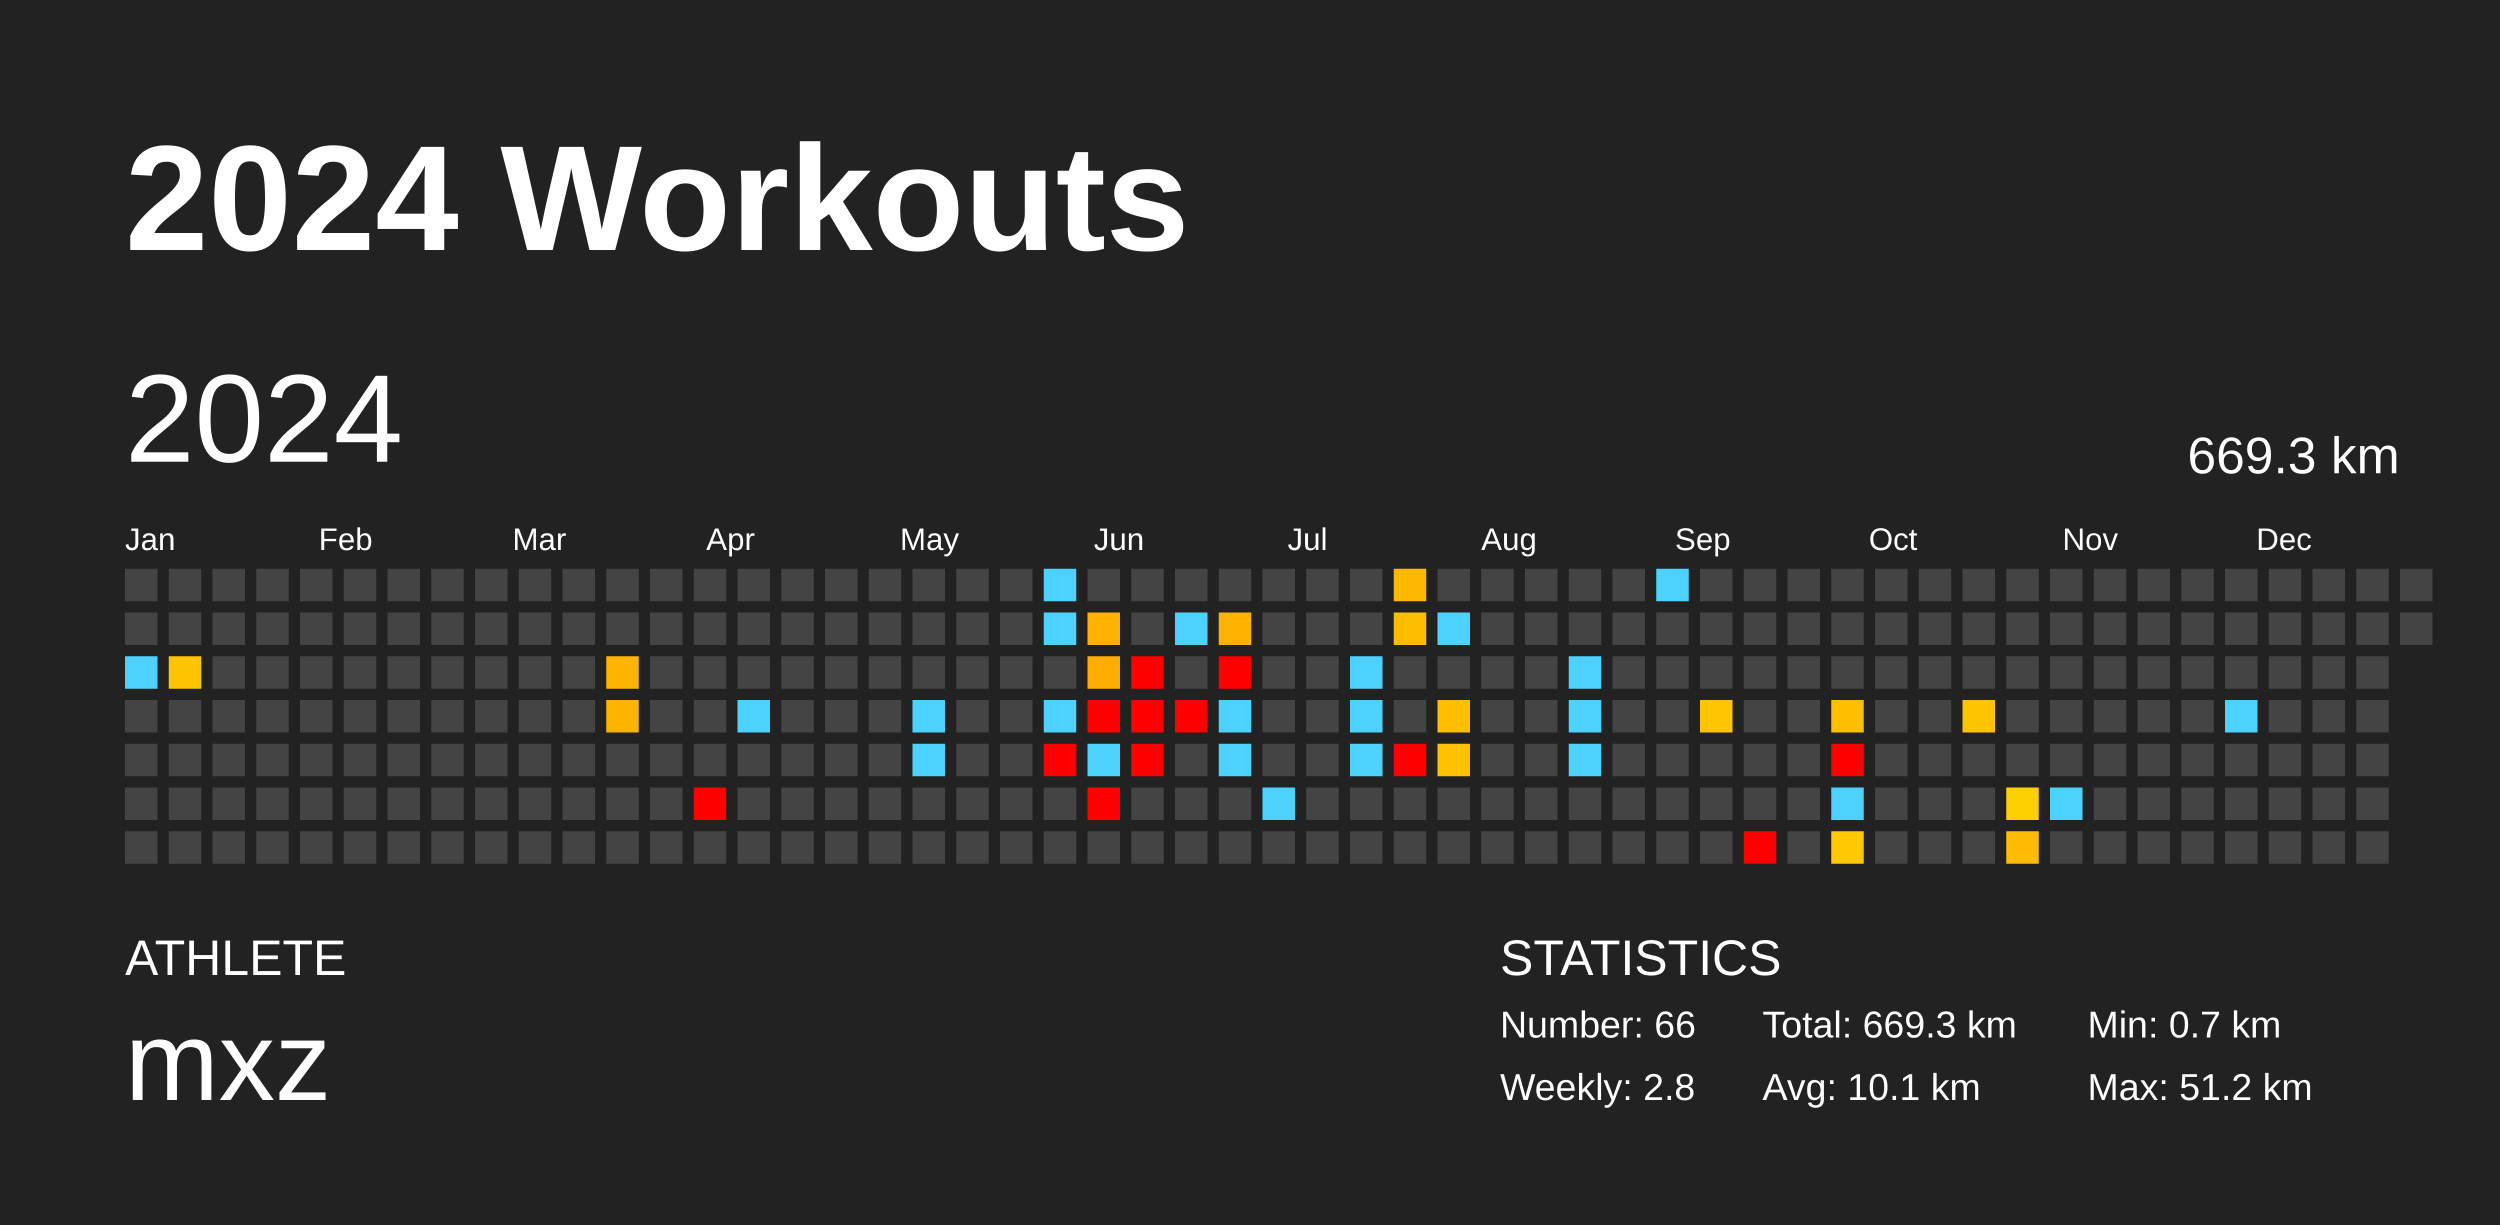
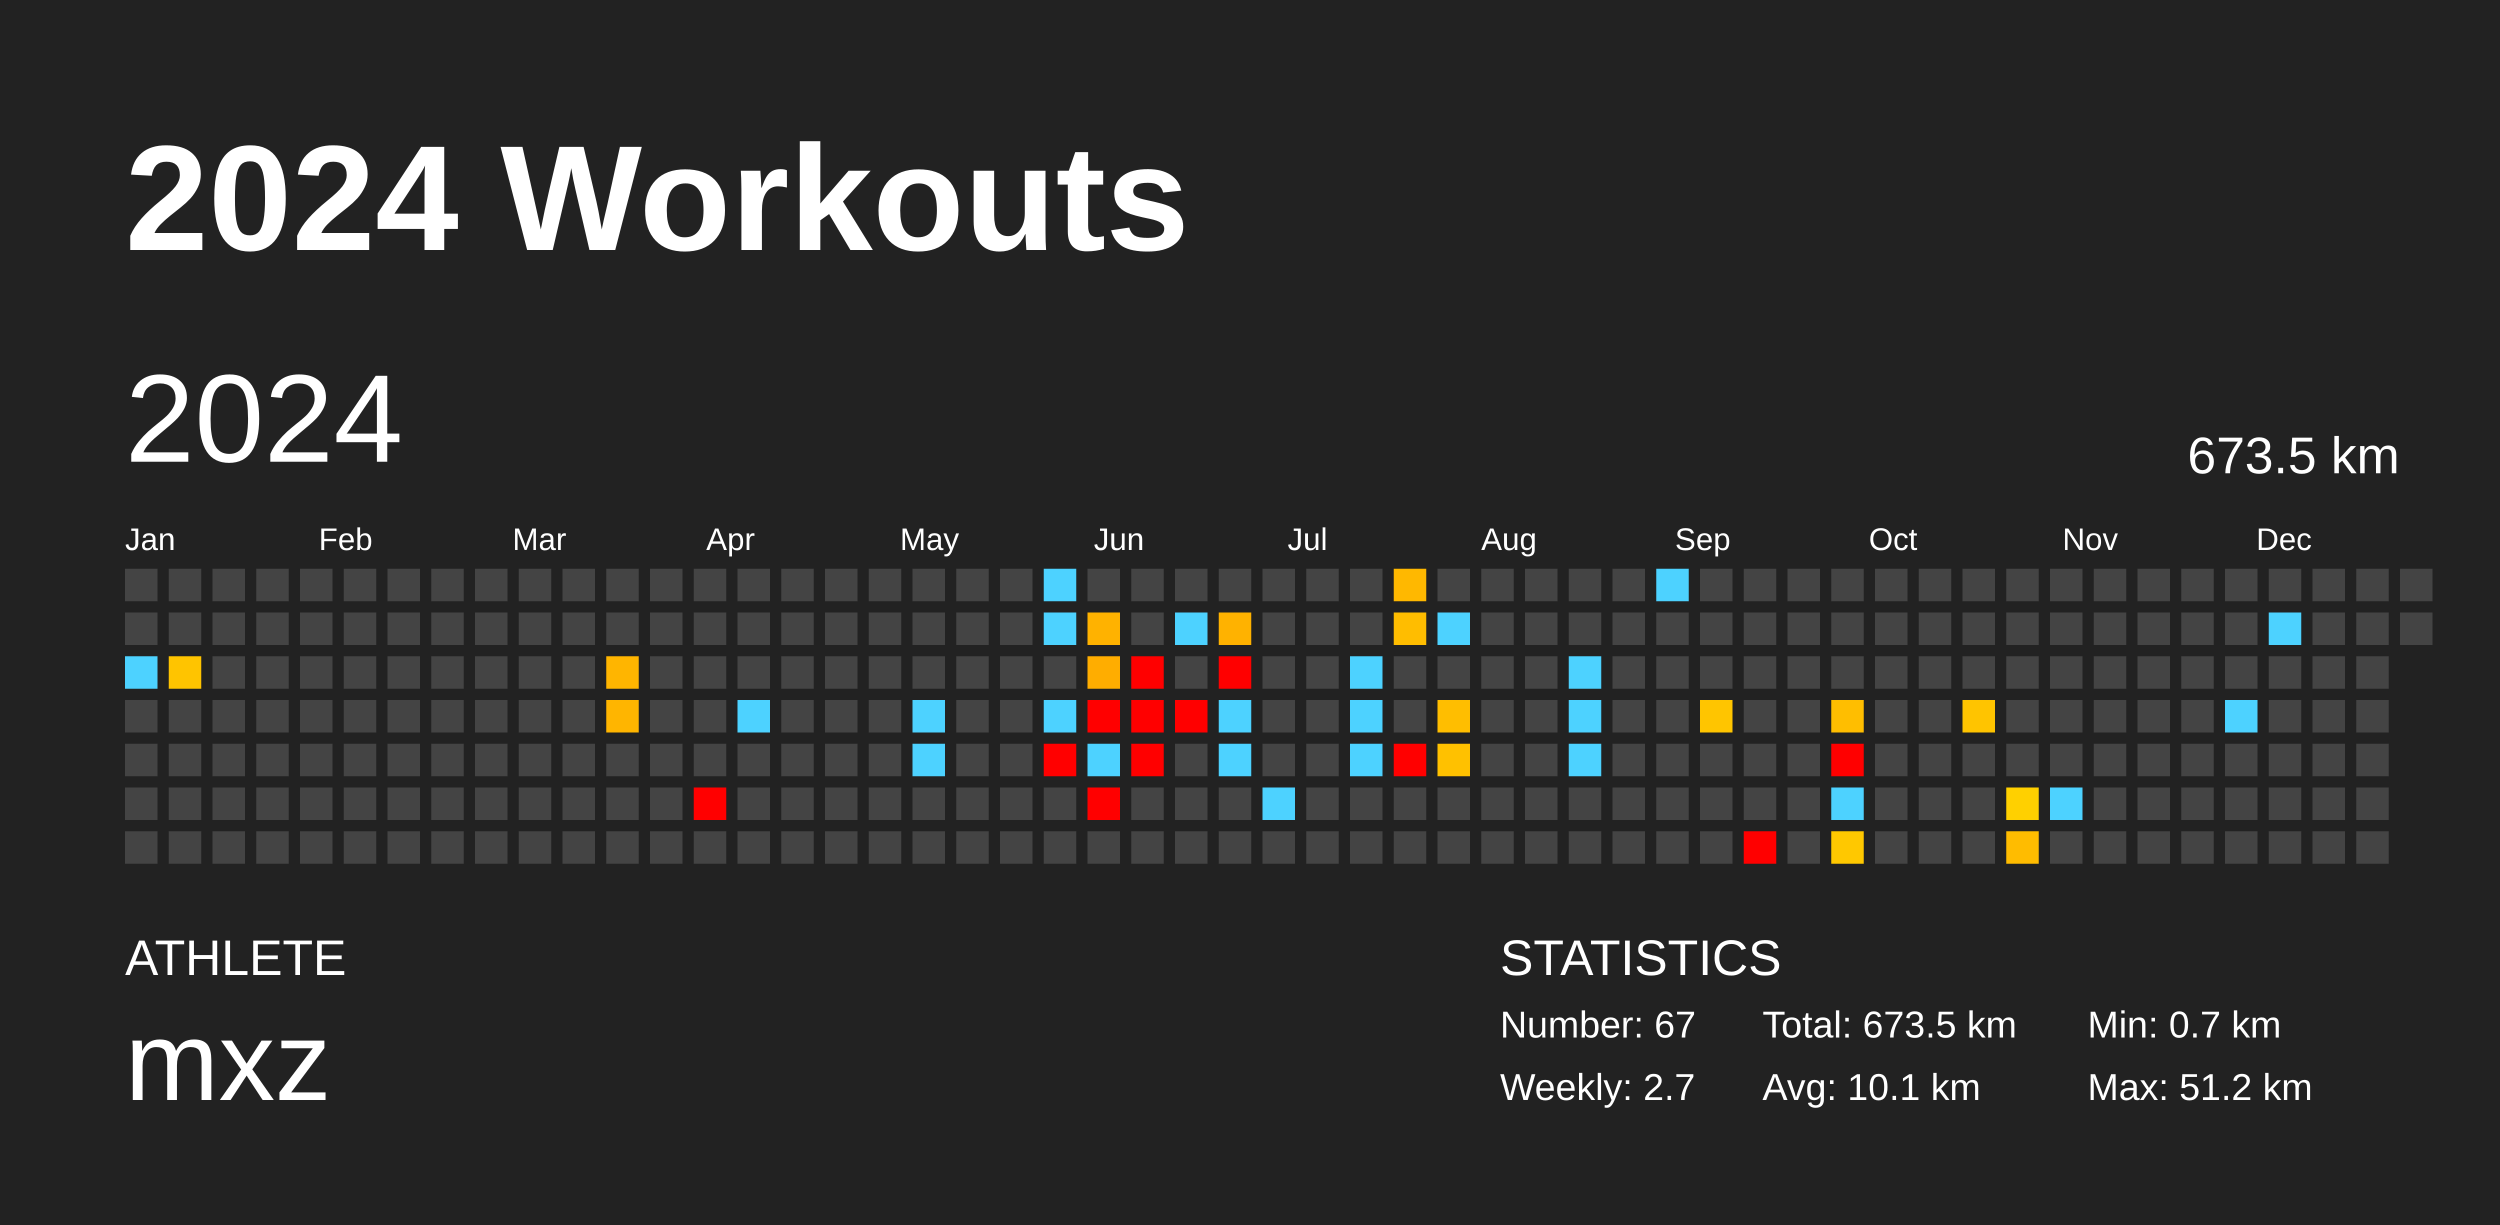
<svg xmlns="http://www.w3.org/2000/svg" baseProfile="full" height="98mm" version="1.1" viewBox="0,0,200,98" width="200mm">
  <defs />
  <rect fill="#222222" height="98" width="200" x="0" y="0" />
  <text fill="#FFFFFF" style="font-size:12px; font-family:Arial; font-weight:bold;" x="10" y="20">2024 Workouts</text>
  <text fill="#FFFFFF" style="font-size:4px; font-family:Arial" x="10" y="78">ATHLETE</text>
  <text fill="#FFFFFF" style="font-size:9px; font-family:Arial" x="10" y="88">mxz</text>
  <text fill="#FFFFFF" style="font-size:4px; font-family:Arial" x="120" y="78">STATISTICS</text>
-   <text fill="#FFFFFF" style="font-size:3px; font-family:Arial" x="120" y="83">Number: 66</text>
-   <text fill="#FFFFFF" style="font-size:3px; font-family:Arial" x="120" y="88">Weekly: 2.8</text>
-   <text fill="#FFFFFF" style="font-size:3px; font-family:Arial" x="141" y="83">Total: 669.3 km</text>
+   <text fill="#FFFFFF" style="font-size:3px; font-family:Arial" x="120" y="83">Number: 67</text>
+   <text fill="#FFFFFF" style="font-size:3px; font-family:Arial" x="120" y="88">Weekly: 2.7</text>
+   <text fill="#FFFFFF" style="font-size:3px; font-family:Arial" x="141" y="83">Total: 673.5 km</text>
  <text fill="#FFFFFF" style="font-size:3px; font-family:Arial" x="141" y="88">Avg: 10.1 km</text>
  <text fill="#FFFFFF" style="font-size:3px; font-family:Arial" x="167" y="83">Min: 0.7 km</text>
  <text fill="#FFFFFF" style="font-size:3px; font-family:Arial" x="167" y="88">Max: 51.2 km</text>
  <text dominant-baseline="hanging" fill="#FFFFFF" style="font-size:10.0px; font-family:Arial;" x="10" y="30">2024</text>
-   <text dominant-baseline="hanging" fill="#FFFFFF" style="font-size:4.125px; font-family:Arial;" x="175" y="35">669.3 km</text>
+   <text dominant-baseline="hanging" fill="#FFFFFF" style="font-size:4.125px; font-family:Arial;" x="175" y="35">673.5 km</text>
  <text fill="#FFFFFF" style="font-size:2.5px; font-family:Arial" x="10.0" y="44">Jan</text>
  <text fill="#FFFFFF" style="font-size:2.5px; font-family:Arial" x="25.5" y="44">Feb</text>
  <text fill="#FFFFFF" style="font-size:2.5px; font-family:Arial" x="41.0" y="44">Mar</text>
  <text fill="#FFFFFF" style="font-size:2.5px; font-family:Arial" x="56.5" y="44">Apr</text>
  <text fill="#FFFFFF" style="font-size:2.5px; font-family:Arial" x="72.0" y="44">May</text>
  <text fill="#FFFFFF" style="font-size:2.5px; font-family:Arial" x="87.5" y="44">Jun</text>
  <text fill="#FFFFFF" style="font-size:2.5px; font-family:Arial" x="103.0" y="44">Jul</text>
  <text fill="#FFFFFF" style="font-size:2.5px; font-family:Arial" x="118.5" y="44">Aug</text>
  <text fill="#FFFFFF" style="font-size:2.5px; font-family:Arial" x="134.0" y="44">Sep</text>
  <text fill="#FFFFFF" style="font-size:2.5px; font-family:Arial" x="149.5" y="44">Oct</text>
  <text fill="#FFFFFF" style="font-size:2.5px; font-family:Arial" x="165.0" y="44">Nov</text>
  <text fill="#FFFFFF" style="font-size:2.5px; font-family:Arial" x="180.5" y="44">Dec</text>
  <rect fill="#444444" height="2.6" width="2.6" x="10.0" y="45.5" />
  <rect fill="#444444" height="2.6" width="2.6" x="10.0" y="49.0" />
  <rect fill="#4dd2ff" height="2.6" width="2.6" x="10.0" y="52.5" />
  <rect fill="#444444" height="2.6" width="2.6" x="10.0" y="56.0" />
  <rect fill="#444444" height="2.6" width="2.6" x="10.0" y="59.5" />
  <rect fill="#444444" height="2.6" width="2.6" x="10.0" y="63.0" />
  <rect fill="#444444" height="2.6" width="2.6" x="10.0" y="66.5" />
  <rect fill="#444444" height="2.6" width="2.6" x="13.5" y="45.5" />
  <rect fill="#444444" height="2.6" width="2.6" x="13.5" y="49.0" />
  <rect fill="#ffc400" height="2.6" width="2.6" x="13.5" y="52.5" />
  <rect fill="#444444" height="2.6" width="2.6" x="13.5" y="56.0" />
  <rect fill="#444444" height="2.6" width="2.6" x="13.5" y="59.5" />
  <rect fill="#444444" height="2.6" width="2.6" x="13.5" y="63.0" />
  <rect fill="#444444" height="2.6" width="2.6" x="13.5" y="66.5" />
  <rect fill="#444444" height="2.6" width="2.6" x="17.0" y="45.5" />
  <rect fill="#444444" height="2.6" width="2.6" x="17.0" y="49.0" />
  <rect fill="#444444" height="2.6" width="2.6" x="17.0" y="52.5" />
  <rect fill="#444444" height="2.6" width="2.6" x="17.0" y="56.0" />
  <rect fill="#444444" height="2.6" width="2.6" x="17.0" y="59.5" />
  <rect fill="#444444" height="2.6" width="2.6" x="17.0" y="63.0" />
  <rect fill="#444444" height="2.6" width="2.6" x="17.0" y="66.5" />
  <rect fill="#444444" height="2.6" width="2.6" x="20.5" y="45.5" />
  <rect fill="#444444" height="2.6" width="2.6" x="20.5" y="49.0" />
  <rect fill="#444444" height="2.6" width="2.6" x="20.5" y="52.5" />
  <rect fill="#444444" height="2.6" width="2.6" x="20.5" y="56.0" />
  <rect fill="#444444" height="2.6" width="2.6" x="20.5" y="59.5" />
  <rect fill="#444444" height="2.6" width="2.6" x="20.5" y="63.0" />
  <rect fill="#444444" height="2.6" width="2.6" x="20.5" y="66.5" />
  <rect fill="#444444" height="2.6" width="2.6" x="24.0" y="45.5" />
  <rect fill="#444444" height="2.6" width="2.6" x="24.0" y="49.0" />
  <rect fill="#444444" height="2.6" width="2.6" x="24.0" y="52.5" />
  <rect fill="#444444" height="2.6" width="2.6" x="24.0" y="56.0" />
  <rect fill="#444444" height="2.6" width="2.6" x="24.0" y="59.5" />
  <rect fill="#444444" height="2.6" width="2.6" x="24.0" y="63.0" />
  <rect fill="#444444" height="2.6" width="2.6" x="24.0" y="66.5" />
  <rect fill="#444444" height="2.6" width="2.6" x="27.5" y="45.5" />
  <rect fill="#444444" height="2.6" width="2.6" x="27.5" y="49.0" />
  <rect fill="#444444" height="2.6" width="2.6" x="27.5" y="52.5" />
  <rect fill="#444444" height="2.6" width="2.6" x="27.5" y="56.0" />
  <rect fill="#444444" height="2.6" width="2.6" x="27.5" y="59.5" />
  <rect fill="#444444" height="2.6" width="2.6" x="27.5" y="63.0" />
  <rect fill="#444444" height="2.6" width="2.6" x="27.5" y="66.5" />
  <rect fill="#444444" height="2.6" width="2.6" x="31.0" y="45.5" />
  <rect fill="#444444" height="2.6" width="2.6" x="31.0" y="49.0" />
  <rect fill="#444444" height="2.6" width="2.6" x="31.0" y="52.5" />
  <rect fill="#444444" height="2.6" width="2.6" x="31.0" y="56.0" />
  <rect fill="#444444" height="2.6" width="2.6" x="31.0" y="59.5" />
  <rect fill="#444444" height="2.6" width="2.6" x="31.0" y="63.0" />
  <rect fill="#444444" height="2.6" width="2.6" x="31.0" y="66.5" />
  <rect fill="#444444" height="2.6" width="2.6" x="34.5" y="45.5" />
  <rect fill="#444444" height="2.6" width="2.6" x="34.5" y="49.0" />
  <rect fill="#444444" height="2.6" width="2.6" x="34.5" y="52.5" />
  <rect fill="#444444" height="2.6" width="2.6" x="34.5" y="56.0" />
  <rect fill="#444444" height="2.6" width="2.6" x="34.5" y="59.5" />
  <rect fill="#444444" height="2.6" width="2.6" x="34.5" y="63.0" />
  <rect fill="#444444" height="2.6" width="2.6" x="34.5" y="66.5" />
  <rect fill="#444444" height="2.6" width="2.6" x="38.0" y="45.5" />
  <rect fill="#444444" height="2.6" width="2.6" x="38.0" y="49.0" />
  <rect fill="#444444" height="2.6" width="2.6" x="38.0" y="52.5" />
  <rect fill="#444444" height="2.6" width="2.6" x="38.0" y="56.0" />
  <rect fill="#444444" height="2.6" width="2.6" x="38.0" y="59.5" />
  <rect fill="#444444" height="2.6" width="2.6" x="38.0" y="63.0" />
  <rect fill="#444444" height="2.6" width="2.6" x="38.0" y="66.5" />
  <rect fill="#444444" height="2.6" width="2.6" x="41.5" y="45.5" />
  <rect fill="#444444" height="2.6" width="2.6" x="41.5" y="49.0" />
  <rect fill="#444444" height="2.6" width="2.6" x="41.5" y="52.5" />
  <rect fill="#444444" height="2.6" width="2.6" x="41.5" y="56.0" />
  <rect fill="#444444" height="2.6" width="2.6" x="41.5" y="59.5" />
  <rect fill="#444444" height="2.6" width="2.6" x="41.5" y="63.0" />
  <rect fill="#444444" height="2.6" width="2.6" x="41.5" y="66.5" />
  <rect fill="#444444" height="2.6" width="2.6" x="45.0" y="45.5" />
  <rect fill="#444444" height="2.6" width="2.6" x="45.0" y="49.0" />
  <rect fill="#444444" height="2.6" width="2.6" x="45.0" y="52.5" />
  <rect fill="#444444" height="2.6" width="2.6" x="45.0" y="56.0" />
  <rect fill="#444444" height="2.6" width="2.6" x="45.0" y="59.5" />
  <rect fill="#444444" height="2.6" width="2.6" x="45.0" y="63.0" />
  <rect fill="#444444" height="2.6" width="2.6" x="45.0" y="66.5" />
  <rect fill="#444444" height="2.6" width="2.6" x="48.5" y="45.5" />
  <rect fill="#444444" height="2.6" width="2.6" x="48.5" y="49.0" />
  <rect fill="#ffb500" height="2.6" width="2.6" x="48.5" y="52.5" />
  <rect fill="#ffb500" height="2.6" width="2.6" x="48.5" y="56.0" />
  <rect fill="#444444" height="2.6" width="2.6" x="48.5" y="59.5" />
  <rect fill="#444444" height="2.6" width="2.6" x="48.5" y="63.0" />
  <rect fill="#444444" height="2.6" width="2.6" x="48.5" y="66.5" />
  <rect fill="#444444" height="2.6" width="2.6" x="52.0" y="45.5" />
  <rect fill="#444444" height="2.6" width="2.6" x="52.0" y="49.0" />
  <rect fill="#444444" height="2.6" width="2.6" x="52.0" y="52.5" />
  <rect fill="#444444" height="2.6" width="2.6" x="52.0" y="56.0" />
  <rect fill="#444444" height="2.6" width="2.6" x="52.0" y="59.5" />
  <rect fill="#444444" height="2.6" width="2.6" x="52.0" y="63.0" />
  <rect fill="#444444" height="2.6" width="2.6" x="52.0" y="66.5" />
  <rect fill="#444444" height="2.6" width="2.6" x="55.5" y="45.5" />
  <rect fill="#444444" height="2.6" width="2.6" x="55.5" y="49.0" />
  <rect fill="#444444" height="2.6" width="2.6" x="55.5" y="52.5" />
  <rect fill="#444444" height="2.6" width="2.6" x="55.5" y="56.0" />
  <rect fill="#444444" height="2.6" width="2.6" x="55.5" y="59.5" />
  <rect fill="red" height="2.6" width="2.6" x="55.5" y="63.0" />
  <rect fill="#444444" height="2.6" width="2.6" x="55.5" y="66.5" />
  <rect fill="#444444" height="2.6" width="2.6" x="59.0" y="45.5" />
  <rect fill="#444444" height="2.6" width="2.6" x="59.0" y="49.0" />
  <rect fill="#444444" height="2.6" width="2.6" x="59.0" y="52.5" />
  <rect fill="#4dd2ff" height="2.6" width="2.6" x="59.0" y="56.0" />
  <rect fill="#444444" height="2.6" width="2.6" x="59.0" y="59.5" />
  <rect fill="#444444" height="2.6" width="2.6" x="59.0" y="63.0" />
  <rect fill="#444444" height="2.6" width="2.6" x="59.0" y="66.5" />
  <rect fill="#444444" height="2.6" width="2.6" x="62.5" y="45.5" />
  <rect fill="#444444" height="2.6" width="2.6" x="62.5" y="49.0" />
  <rect fill="#444444" height="2.6" width="2.6" x="62.5" y="52.5" />
  <rect fill="#444444" height="2.6" width="2.6" x="62.5" y="56.0" />
  <rect fill="#444444" height="2.6" width="2.6" x="62.5" y="59.5" />
  <rect fill="#444444" height="2.6" width="2.6" x="62.5" y="63.0" />
  <rect fill="#444444" height="2.6" width="2.6" x="62.5" y="66.5" />
  <rect fill="#444444" height="2.6" width="2.6" x="66.0" y="45.5" />
  <rect fill="#444444" height="2.6" width="2.6" x="66.0" y="49.0" />
  <rect fill="#444444" height="2.6" width="2.6" x="66.0" y="52.5" />
  <rect fill="#444444" height="2.6" width="2.6" x="66.0" y="56.0" />
  <rect fill="#444444" height="2.6" width="2.6" x="66.0" y="59.5" />
  <rect fill="#444444" height="2.6" width="2.6" x="66.0" y="63.0" />
  <rect fill="#444444" height="2.6" width="2.6" x="66.0" y="66.5" />
  <rect fill="#444444" height="2.6" width="2.6" x="69.5" y="45.5" />
  <rect fill="#444444" height="2.6" width="2.6" x="69.5" y="49.0" />
  <rect fill="#444444" height="2.6" width="2.6" x="69.5" y="52.5" />
  <rect fill="#444444" height="2.6" width="2.6" x="69.5" y="56.0" />
  <rect fill="#444444" height="2.6" width="2.6" x="69.5" y="59.5" />
  <rect fill="#444444" height="2.6" width="2.6" x="69.5" y="63.0" />
  <rect fill="#444444" height="2.6" width="2.6" x="69.5" y="66.5" />
  <rect fill="#444444" height="2.6" width="2.6" x="73.0" y="45.5" />
  <rect fill="#444444" height="2.6" width="2.6" x="73.0" y="49.0" />
  <rect fill="#444444" height="2.6" width="2.6" x="73.0" y="52.5" />
  <rect fill="#4dd2ff" height="2.6" width="2.6" x="73.0" y="56.0" />
  <rect fill="#4dd2ff" height="2.6" width="2.6" x="73.0" y="59.5" />
  <rect fill="#444444" height="2.6" width="2.6" x="73.0" y="63.0" />
  <rect fill="#444444" height="2.6" width="2.6" x="73.0" y="66.5" />
  <rect fill="#444444" height="2.6" width="2.6" x="76.5" y="45.5" />
  <rect fill="#444444" height="2.6" width="2.6" x="76.5" y="49.0" />
  <rect fill="#444444" height="2.6" width="2.6" x="76.5" y="52.5" />
  <rect fill="#444444" height="2.6" width="2.6" x="76.5" y="56.0" />
  <rect fill="#444444" height="2.6" width="2.6" x="76.5" y="59.5" />
  <rect fill="#444444" height="2.6" width="2.6" x="76.5" y="63.0" />
  <rect fill="#444444" height="2.6" width="2.6" x="76.5" y="66.5" />
  <rect fill="#444444" height="2.6" width="2.6" x="80.0" y="45.5" />
  <rect fill="#444444" height="2.6" width="2.6" x="80.0" y="49.0" />
  <rect fill="#444444" height="2.6" width="2.6" x="80.0" y="52.5" />
  <rect fill="#444444" height="2.6" width="2.6" x="80.0" y="56.0" />
  <rect fill="#444444" height="2.6" width="2.6" x="80.0" y="59.5" />
  <rect fill="#444444" height="2.6" width="2.6" x="80.0" y="63.0" />
  <rect fill="#444444" height="2.6" width="2.6" x="80.0" y="66.5" />
  <rect fill="#4dd2ff" height="2.6" width="2.6" x="83.5" y="45.5" />
  <rect fill="#4dd2ff" height="2.6" width="2.6" x="83.5" y="49.0" />
  <rect fill="#444444" height="2.6" width="2.6" x="83.5" y="52.5" />
  <rect fill="#4dd2ff" height="2.6" width="2.6" x="83.5" y="56.0" />
  <rect fill="red" height="2.6" width="2.6" x="83.5" y="59.5" />
  <rect fill="#444444" height="2.6" width="2.6" x="83.5" y="63.0" />
  <rect fill="#444444" height="2.6" width="2.6" x="83.5" y="66.5" />
  <rect fill="#444444" height="2.6" width="2.6" x="87.0" y="45.5" />
  <rect fill="#ffb200" height="2.6" width="2.6" x="87.0" y="49.0" />
  <rect fill="#ffad00" height="2.6" width="2.6" x="87.0" y="52.5" />
  <rect fill="red" height="2.6" width="2.6" x="87.0" y="56.0" />
  <rect fill="#4dd2ff" height="2.6" width="2.6" x="87.0" y="59.5" />
  <rect fill="red" height="2.6" width="2.6" x="87.0" y="63.0" />
  <rect fill="#444444" height="2.6" width="2.6" x="87.0" y="66.5" />
  <rect fill="#444444" height="2.6" width="2.6" x="90.5" y="45.5" />
  <rect fill="#444444" height="2.6" width="2.6" x="90.5" y="49.0" />
  <rect fill="red" height="2.6" width="2.6" x="90.5" y="52.5" />
  <rect fill="red" height="2.6" width="2.6" x="90.5" y="56.0" />
  <rect fill="red" height="2.6" width="2.6" x="90.5" y="59.5" />
  <rect fill="#444444" height="2.6" width="2.6" x="90.5" y="63.0" />
  <rect fill="#444444" height="2.6" width="2.6" x="90.5" y="66.5" />
  <rect fill="#444444" height="2.6" width="2.6" x="94.0" y="45.5" />
  <rect fill="#4dd2ff" height="2.6" width="2.6" x="94.0" y="49.0" />
  <rect fill="#444444" height="2.6" width="2.6" x="94.0" y="52.5" />
  <rect fill="red" height="2.6" width="2.6" x="94.0" y="56.0" />
  <rect fill="#444444" height="2.6" width="2.6" x="94.0" y="59.5" />
  <rect fill="#444444" height="2.6" width="2.6" x="94.0" y="63.0" />
  <rect fill="#444444" height="2.6" width="2.6" x="94.0" y="66.5" />
  <rect fill="#444444" height="2.6" width="2.6" x="97.5" y="45.5" />
  <rect fill="#ffb200" height="2.6" width="2.6" x="97.5" y="49.0" />
  <rect fill="red" height="2.6" width="2.6" x="97.5" y="52.5" />
  <rect fill="#4dd2ff" height="2.6" width="2.6" x="97.5" y="56.0" />
  <rect fill="#4dd2ff" height="2.6" width="2.6" x="97.5" y="59.5" />
  <rect fill="#444444" height="2.6" width="2.6" x="97.5" y="63.0" />
  <rect fill="#444444" height="2.6" width="2.6" x="97.5" y="66.5" />
  <rect fill="#444444" height="2.6" width="2.6" x="101.0" y="45.5" />
  <rect fill="#444444" height="2.6" width="2.6" x="101.0" y="49.0" />
  <rect fill="#444444" height="2.6" width="2.6" x="101.0" y="52.5" />
  <rect fill="#444444" height="2.6" width="2.6" x="101.0" y="56.0" />
  <rect fill="#444444" height="2.6" width="2.6" x="101.0" y="59.5" />
  <rect fill="#4dd2ff" height="2.6" width="2.6" x="101.0" y="63.0" />
  <rect fill="#444444" height="2.6" width="2.6" x="101.0" y="66.5" />
  <rect fill="#444444" height="2.6" width="2.6" x="104.5" y="45.5" />
  <rect fill="#444444" height="2.6" width="2.6" x="104.5" y="49.0" />
  <rect fill="#444444" height="2.6" width="2.6" x="104.5" y="52.5" />
  <rect fill="#444444" height="2.6" width="2.6" x="104.5" y="56.0" />
  <rect fill="#444444" height="2.6" width="2.6" x="104.5" y="59.5" />
  <rect fill="#444444" height="2.6" width="2.6" x="104.5" y="63.0" />
  <rect fill="#444444" height="2.6" width="2.6" x="104.5" y="66.5" />
  <rect fill="#444444" height="2.6" width="2.6" x="108.0" y="45.5" />
  <rect fill="#444444" height="2.6" width="2.6" x="108.0" y="49.0" />
  <rect fill="#4dd2ff" height="2.6" width="2.6" x="108.0" y="52.5" />
  <rect fill="#4dd2ff" height="2.6" width="2.6" x="108.0" y="56.0" />
  <rect fill="#4dd2ff" height="2.6" width="2.6" x="108.0" y="59.5" />
  <rect fill="#444444" height="2.6" width="2.6" x="108.0" y="63.0" />
  <rect fill="#444444" height="2.6" width="2.6" x="108.0" y="66.5" />
  <rect fill="#ffb800" height="2.6" width="2.6" x="111.5" y="45.5" />
  <rect fill="#ffbd00" height="2.6" width="2.6" x="111.5" y="49.0" />
  <rect fill="#444444" height="2.6" width="2.6" x="111.5" y="52.5" />
  <rect fill="#444444" height="2.6" width="2.6" x="111.5" y="56.0" />
  <rect fill="red" height="2.6" width="2.6" x="111.5" y="59.5" />
  <rect fill="#444444" height="2.6" width="2.6" x="111.5" y="63.0" />
  <rect fill="#444444" height="2.6" width="2.6" x="111.5" y="66.5" />
  <rect fill="#444444" height="2.6" width="2.6" x="115.0" y="45.5" />
  <rect fill="#4dd2ff" height="2.6" width="2.6" x="115.0" y="49.0" />
  <rect fill="#444444" height="2.6" width="2.6" x="115.0" y="52.5" />
  <rect fill="#ffbe00" height="2.6" width="2.6" x="115.0" y="56.0" />
  <rect fill="#ffc100" height="2.6" width="2.6" x="115.0" y="59.5" />
  <rect fill="#444444" height="2.6" width="2.6" x="115.0" y="63.0" />
  <rect fill="#444444" height="2.6" width="2.6" x="115.0" y="66.5" />
  <rect fill="#444444" height="2.6" width="2.6" x="118.5" y="45.5" />
  <rect fill="#444444" height="2.6" width="2.6" x="118.5" y="49.0" />
  <rect fill="#444444" height="2.6" width="2.6" x="118.5" y="52.5" />
  <rect fill="#444444" height="2.6" width="2.6" x="118.5" y="56.0" />
  <rect fill="#444444" height="2.6" width="2.6" x="118.5" y="59.5" />
  <rect fill="#444444" height="2.6" width="2.6" x="118.5" y="63.0" />
  <rect fill="#444444" height="2.6" width="2.6" x="118.5" y="66.5" />
  <rect fill="#444444" height="2.6" width="2.6" x="122.0" y="45.5" />
  <rect fill="#444444" height="2.6" width="2.6" x="122.0" y="49.0" />
  <rect fill="#444444" height="2.6" width="2.6" x="122.0" y="52.5" />
  <rect fill="#444444" height="2.6" width="2.6" x="122.0" y="56.0" />
  <rect fill="#444444" height="2.6" width="2.6" x="122.0" y="59.5" />
  <rect fill="#444444" height="2.6" width="2.6" x="122.0" y="63.0" />
  <rect fill="#444444" height="2.6" width="2.6" x="122.0" y="66.5" />
  <rect fill="#444444" height="2.6" width="2.6" x="125.5" y="45.5" />
  <rect fill="#444444" height="2.6" width="2.6" x="125.5" y="49.0" />
  <rect fill="#4dd2ff" height="2.6" width="2.6" x="125.5" y="52.5" />
  <rect fill="#4dd2ff" height="2.6" width="2.6" x="125.5" y="56.0" />
  <rect fill="#4dd2ff" height="2.6" width="2.6" x="125.5" y="59.5" />
  <rect fill="#444444" height="2.6" width="2.6" x="125.5" y="63.0" />
  <rect fill="#444444" height="2.6" width="2.6" x="125.5" y="66.5" />
  <rect fill="#444444" height="2.6" width="2.6" x="129.0" y="45.5" />
  <rect fill="#444444" height="2.6" width="2.6" x="129.0" y="49.0" />
  <rect fill="#444444" height="2.6" width="2.6" x="129.0" y="52.5" />
  <rect fill="#444444" height="2.6" width="2.6" x="129.0" y="56.0" />
  <rect fill="#444444" height="2.6" width="2.6" x="129.0" y="59.5" />
  <rect fill="#444444" height="2.6" width="2.6" x="129.0" y="63.0" />
  <rect fill="#444444" height="2.6" width="2.6" x="129.0" y="66.5" />
  <rect fill="#4dd2ff" height="2.6" width="2.6" x="132.5" y="45.5" />
  <rect fill="#444444" height="2.6" width="2.6" x="132.5" y="49.0" />
  <rect fill="#444444" height="2.6" width="2.6" x="132.5" y="52.5" />
  <rect fill="#444444" height="2.6" width="2.6" x="132.5" y="56.0" />
  <rect fill="#444444" height="2.6" width="2.6" x="132.5" y="59.5" />
  <rect fill="#444444" height="2.6" width="2.6" x="132.5" y="63.0" />
  <rect fill="#444444" height="2.6" width="2.6" x="132.5" y="66.5" />
  <rect fill="#444444" height="2.6" width="2.6" x="136.0" y="45.5" />
  <rect fill="#444444" height="2.6" width="2.6" x="136.0" y="49.0" />
  <rect fill="#444444" height="2.6" width="2.6" x="136.0" y="52.5" />
  <rect fill="#ffc500" height="2.6" width="2.6" x="136.0" y="56.0" />
  <rect fill="#444444" height="2.6" width="2.6" x="136.0" y="59.5" />
  <rect fill="#444444" height="2.6" width="2.6" x="136.0" y="63.0" />
  <rect fill="#444444" height="2.6" width="2.6" x="136.0" y="66.5" />
  <rect fill="#444444" height="2.6" width="2.6" x="139.5" y="45.5" />
  <rect fill="#444444" height="2.6" width="2.6" x="139.5" y="49.0" />
  <rect fill="#444444" height="2.6" width="2.6" x="139.5" y="52.5" />
  <rect fill="#444444" height="2.6" width="2.6" x="139.5" y="56.0" />
  <rect fill="#444444" height="2.6" width="2.6" x="139.5" y="59.5" />
  <rect fill="#444444" height="2.6" width="2.6" x="139.5" y="63.0" />
  <rect fill="red" height="2.6" width="2.6" x="139.5" y="66.5" />
  <rect fill="#444444" height="2.6" width="2.6" x="143.0" y="45.5" />
  <rect fill="#444444" height="2.6" width="2.6" x="143.0" y="49.0" />
  <rect fill="#444444" height="2.6" width="2.6" x="143.0" y="52.5" />
  <rect fill="#444444" height="2.6" width="2.6" x="143.0" y="56.0" />
  <rect fill="#444444" height="2.6" width="2.6" x="143.0" y="59.5" />
  <rect fill="#444444" height="2.6" width="2.6" x="143.0" y="63.0" />
  <rect fill="#444444" height="2.6" width="2.6" x="143.0" y="66.5" />
  <rect fill="#444444" height="2.6" width="2.6" x="146.5" y="45.5" />
  <rect fill="#444444" height="2.6" width="2.6" x="146.5" y="49.0" />
  <rect fill="#444444" height="2.6" width="2.6" x="146.5" y="52.5" />
  <rect fill="#ffbe00" height="2.6" width="2.6" x="146.5" y="56.0" />
  <rect fill="red" height="2.6" width="2.6" x="146.5" y="59.5" />
  <rect fill="#4dd2ff" height="2.6" width="2.6" x="146.5" y="63.0" />
  <rect fill="#ffc800" height="2.6" width="2.6" x="146.5" y="66.5" />
  <rect fill="#444444" height="2.6" width="2.6" x="150.0" y="45.5" />
  <rect fill="#444444" height="2.6" width="2.6" x="150.0" y="49.0" />
  <rect fill="#444444" height="2.6" width="2.6" x="150.0" y="52.5" />
  <rect fill="#444444" height="2.6" width="2.6" x="150.0" y="56.0" />
  <rect fill="#444444" height="2.6" width="2.6" x="150.0" y="59.5" />
  <rect fill="#444444" height="2.6" width="2.6" x="150.0" y="63.0" />
  <rect fill="#444444" height="2.6" width="2.6" x="150.0" y="66.5" />
  <rect fill="#444444" height="2.6" width="2.6" x="153.5" y="45.5" />
  <rect fill="#444444" height="2.6" width="2.6" x="153.5" y="49.0" />
  <rect fill="#444444" height="2.6" width="2.6" x="153.5" y="52.5" />
  <rect fill="#444444" height="2.6" width="2.6" x="153.5" y="56.0" />
  <rect fill="#444444" height="2.6" width="2.6" x="153.5" y="59.5" />
  <rect fill="#444444" height="2.6" width="2.6" x="153.5" y="63.0" />
  <rect fill="#444444" height="2.6" width="2.6" x="153.5" y="66.5" />
  <rect fill="#444444" height="2.6" width="2.6" x="157.0" y="45.5" />
  <rect fill="#444444" height="2.6" width="2.6" x="157.0" y="49.0" />
  <rect fill="#444444" height="2.6" width="2.6" x="157.0" y="52.5" />
  <rect fill="#ffc400" height="2.6" width="2.6" x="157.0" y="56.0" />
  <rect fill="#444444" height="2.6" width="2.6" x="157.0" y="59.5" />
  <rect fill="#444444" height="2.6" width="2.6" x="157.0" y="63.0" />
  <rect fill="#444444" height="2.6" width="2.6" x="157.0" y="66.5" />
  <rect fill="#444444" height="2.6" width="2.6" x="160.5" y="45.5" />
  <rect fill="#444444" height="2.6" width="2.6" x="160.5" y="49.0" />
  <rect fill="#444444" height="2.6" width="2.6" x="160.5" y="52.5" />
  <rect fill="#444444" height="2.6" width="2.6" x="160.5" y="56.0" />
  <rect fill="#444444" height="2.6" width="2.6" x="160.5" y="59.5" />
  <rect fill="#ffd000" height="2.6" width="2.6" x="160.5" y="63.0" />
  <rect fill="#ffbc00" height="2.6" width="2.6" x="160.5" y="66.5" />
  <rect fill="#444444" height="2.6" width="2.6" x="164.0" y="45.5" />
  <rect fill="#444444" height="2.6" width="2.6" x="164.0" y="49.0" />
  <rect fill="#444444" height="2.6" width="2.6" x="164.0" y="52.5" />
  <rect fill="#444444" height="2.6" width="2.6" x="164.0" y="56.0" />
  <rect fill="#444444" height="2.6" width="2.6" x="164.0" y="59.5" />
  <rect fill="#4dd2ff" height="2.6" width="2.6" x="164.0" y="63.0" />
  <rect fill="#444444" height="2.6" width="2.6" x="164.0" y="66.5" />
  <rect fill="#444444" height="2.6" width="2.6" x="167.5" y="45.5" />
  <rect fill="#444444" height="2.6" width="2.6" x="167.5" y="49.0" />
  <rect fill="#444444" height="2.6" width="2.6" x="167.5" y="52.5" />
  <rect fill="#444444" height="2.6" width="2.6" x="167.5" y="56.0" />
  <rect fill="#444444" height="2.6" width="2.6" x="167.5" y="59.5" />
  <rect fill="#444444" height="2.6" width="2.6" x="167.5" y="63.0" />
  <rect fill="#444444" height="2.6" width="2.6" x="167.5" y="66.5" />
  <rect fill="#444444" height="2.6" width="2.6" x="171.0" y="45.5" />
  <rect fill="#444444" height="2.6" width="2.6" x="171.0" y="49.0" />
  <rect fill="#444444" height="2.6" width="2.6" x="171.0" y="52.5" />
  <rect fill="#444444" height="2.6" width="2.6" x="171.0" y="56.0" />
  <rect fill="#444444" height="2.6" width="2.6" x="171.0" y="59.5" />
  <rect fill="#444444" height="2.6" width="2.6" x="171.0" y="63.0" />
  <rect fill="#444444" height="2.6" width="2.6" x="171.0" y="66.5" />
  <rect fill="#444444" height="2.6" width="2.6" x="174.5" y="45.5" />
  <rect fill="#444444" height="2.6" width="2.6" x="174.5" y="49.0" />
  <rect fill="#444444" height="2.6" width="2.6" x="174.5" y="52.5" />
  <rect fill="#444444" height="2.6" width="2.6" x="174.5" y="56.0" />
  <rect fill="#444444" height="2.6" width="2.6" x="174.5" y="59.5" />
  <rect fill="#444444" height="2.6" width="2.6" x="174.5" y="63.0" />
  <rect fill="#444444" height="2.6" width="2.6" x="174.5" y="66.5" />
  <rect fill="#444444" height="2.6" width="2.6" x="178.0" y="45.5" />
  <rect fill="#444444" height="2.6" width="2.6" x="178.0" y="49.0" />
  <rect fill="#444444" height="2.6" width="2.6" x="178.0" y="52.5" />
  <rect fill="#4dd2ff" height="2.6" width="2.6" x="178.0" y="56.0" />
  <rect fill="#444444" height="2.6" width="2.6" x="178.0" y="59.5" />
  <rect fill="#444444" height="2.6" width="2.6" x="178.0" y="63.0" />
  <rect fill="#444444" height="2.6" width="2.6" x="178.0" y="66.5" />
  <rect fill="#444444" height="2.6" width="2.6" x="181.5" y="45.5" />
-   <rect fill="#444444" height="2.6" width="2.6" x="181.5" y="49.0" />
+   <rect fill="#4dd2ff" height="2.6" width="2.6" x="181.5" y="49.0" />
  <rect fill="#444444" height="2.6" width="2.6" x="181.5" y="52.5" />
  <rect fill="#444444" height="2.6" width="2.6" x="181.5" y="56.0" />
  <rect fill="#444444" height="2.6" width="2.6" x="181.5" y="59.5" />
  <rect fill="#444444" height="2.6" width="2.6" x="181.5" y="63.0" />
  <rect fill="#444444" height="2.6" width="2.6" x="181.5" y="66.5" />
  <rect fill="#444444" height="2.6" width="2.6" x="185.0" y="45.5" />
  <rect fill="#444444" height="2.6" width="2.6" x="185.0" y="49.0" />
  <rect fill="#444444" height="2.6" width="2.6" x="185.0" y="52.5" />
  <rect fill="#444444" height="2.6" width="2.6" x="185.0" y="56.0" />
  <rect fill="#444444" height="2.6" width="2.6" x="185.0" y="59.5" />
  <rect fill="#444444" height="2.6" width="2.6" x="185.0" y="63.0" />
  <rect fill="#444444" height="2.6" width="2.6" x="185.0" y="66.5" />
  <rect fill="#444444" height="2.6" width="2.6" x="188.5" y="45.5" />
  <rect fill="#444444" height="2.6" width="2.6" x="188.5" y="49.0" />
  <rect fill="#444444" height="2.6" width="2.6" x="188.5" y="52.5" />
  <rect fill="#444444" height="2.6" width="2.6" x="188.5" y="56.0" />
  <rect fill="#444444" height="2.6" width="2.6" x="188.5" y="59.5" />
  <rect fill="#444444" height="2.6" width="2.6" x="188.5" y="63.0" />
  <rect fill="#444444" height="2.6" width="2.6" x="188.5" y="66.5" />
  <rect fill="#444444" height="2.6" width="2.6" x="192.0" y="45.5" />
  <rect fill="#444444" height="2.6" width="2.6" x="192.0" y="49.0" />
</svg>
